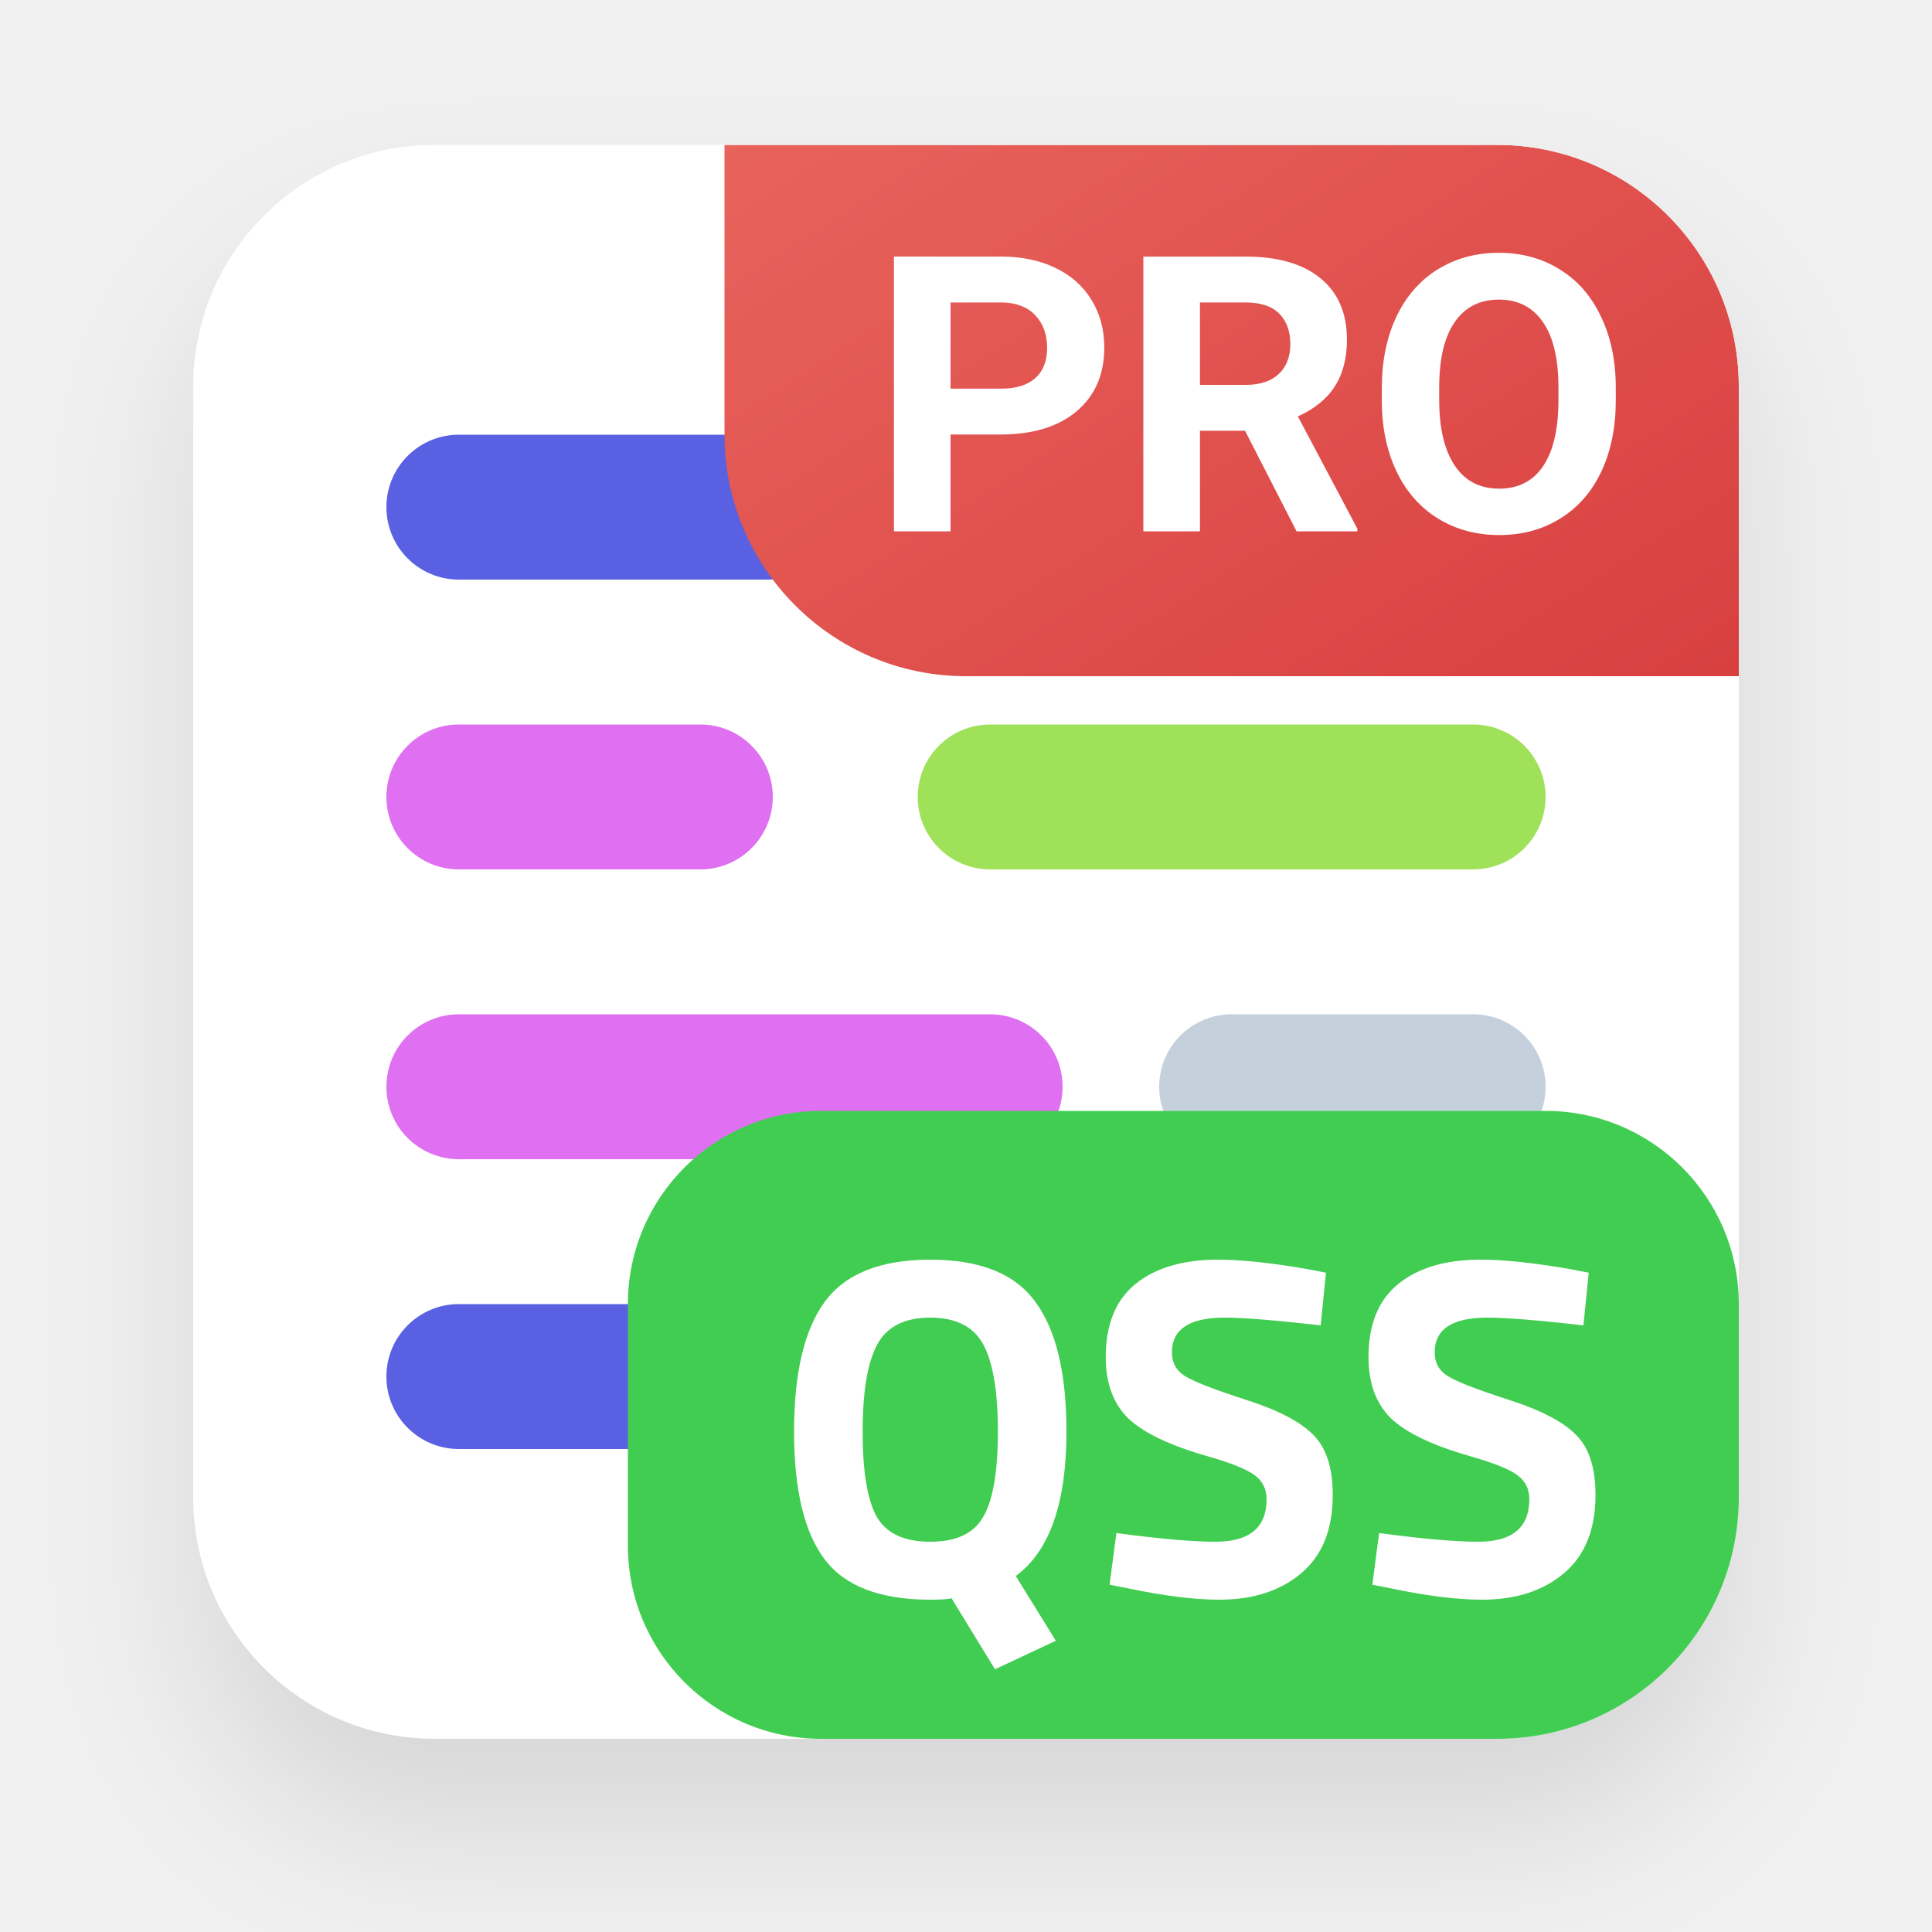
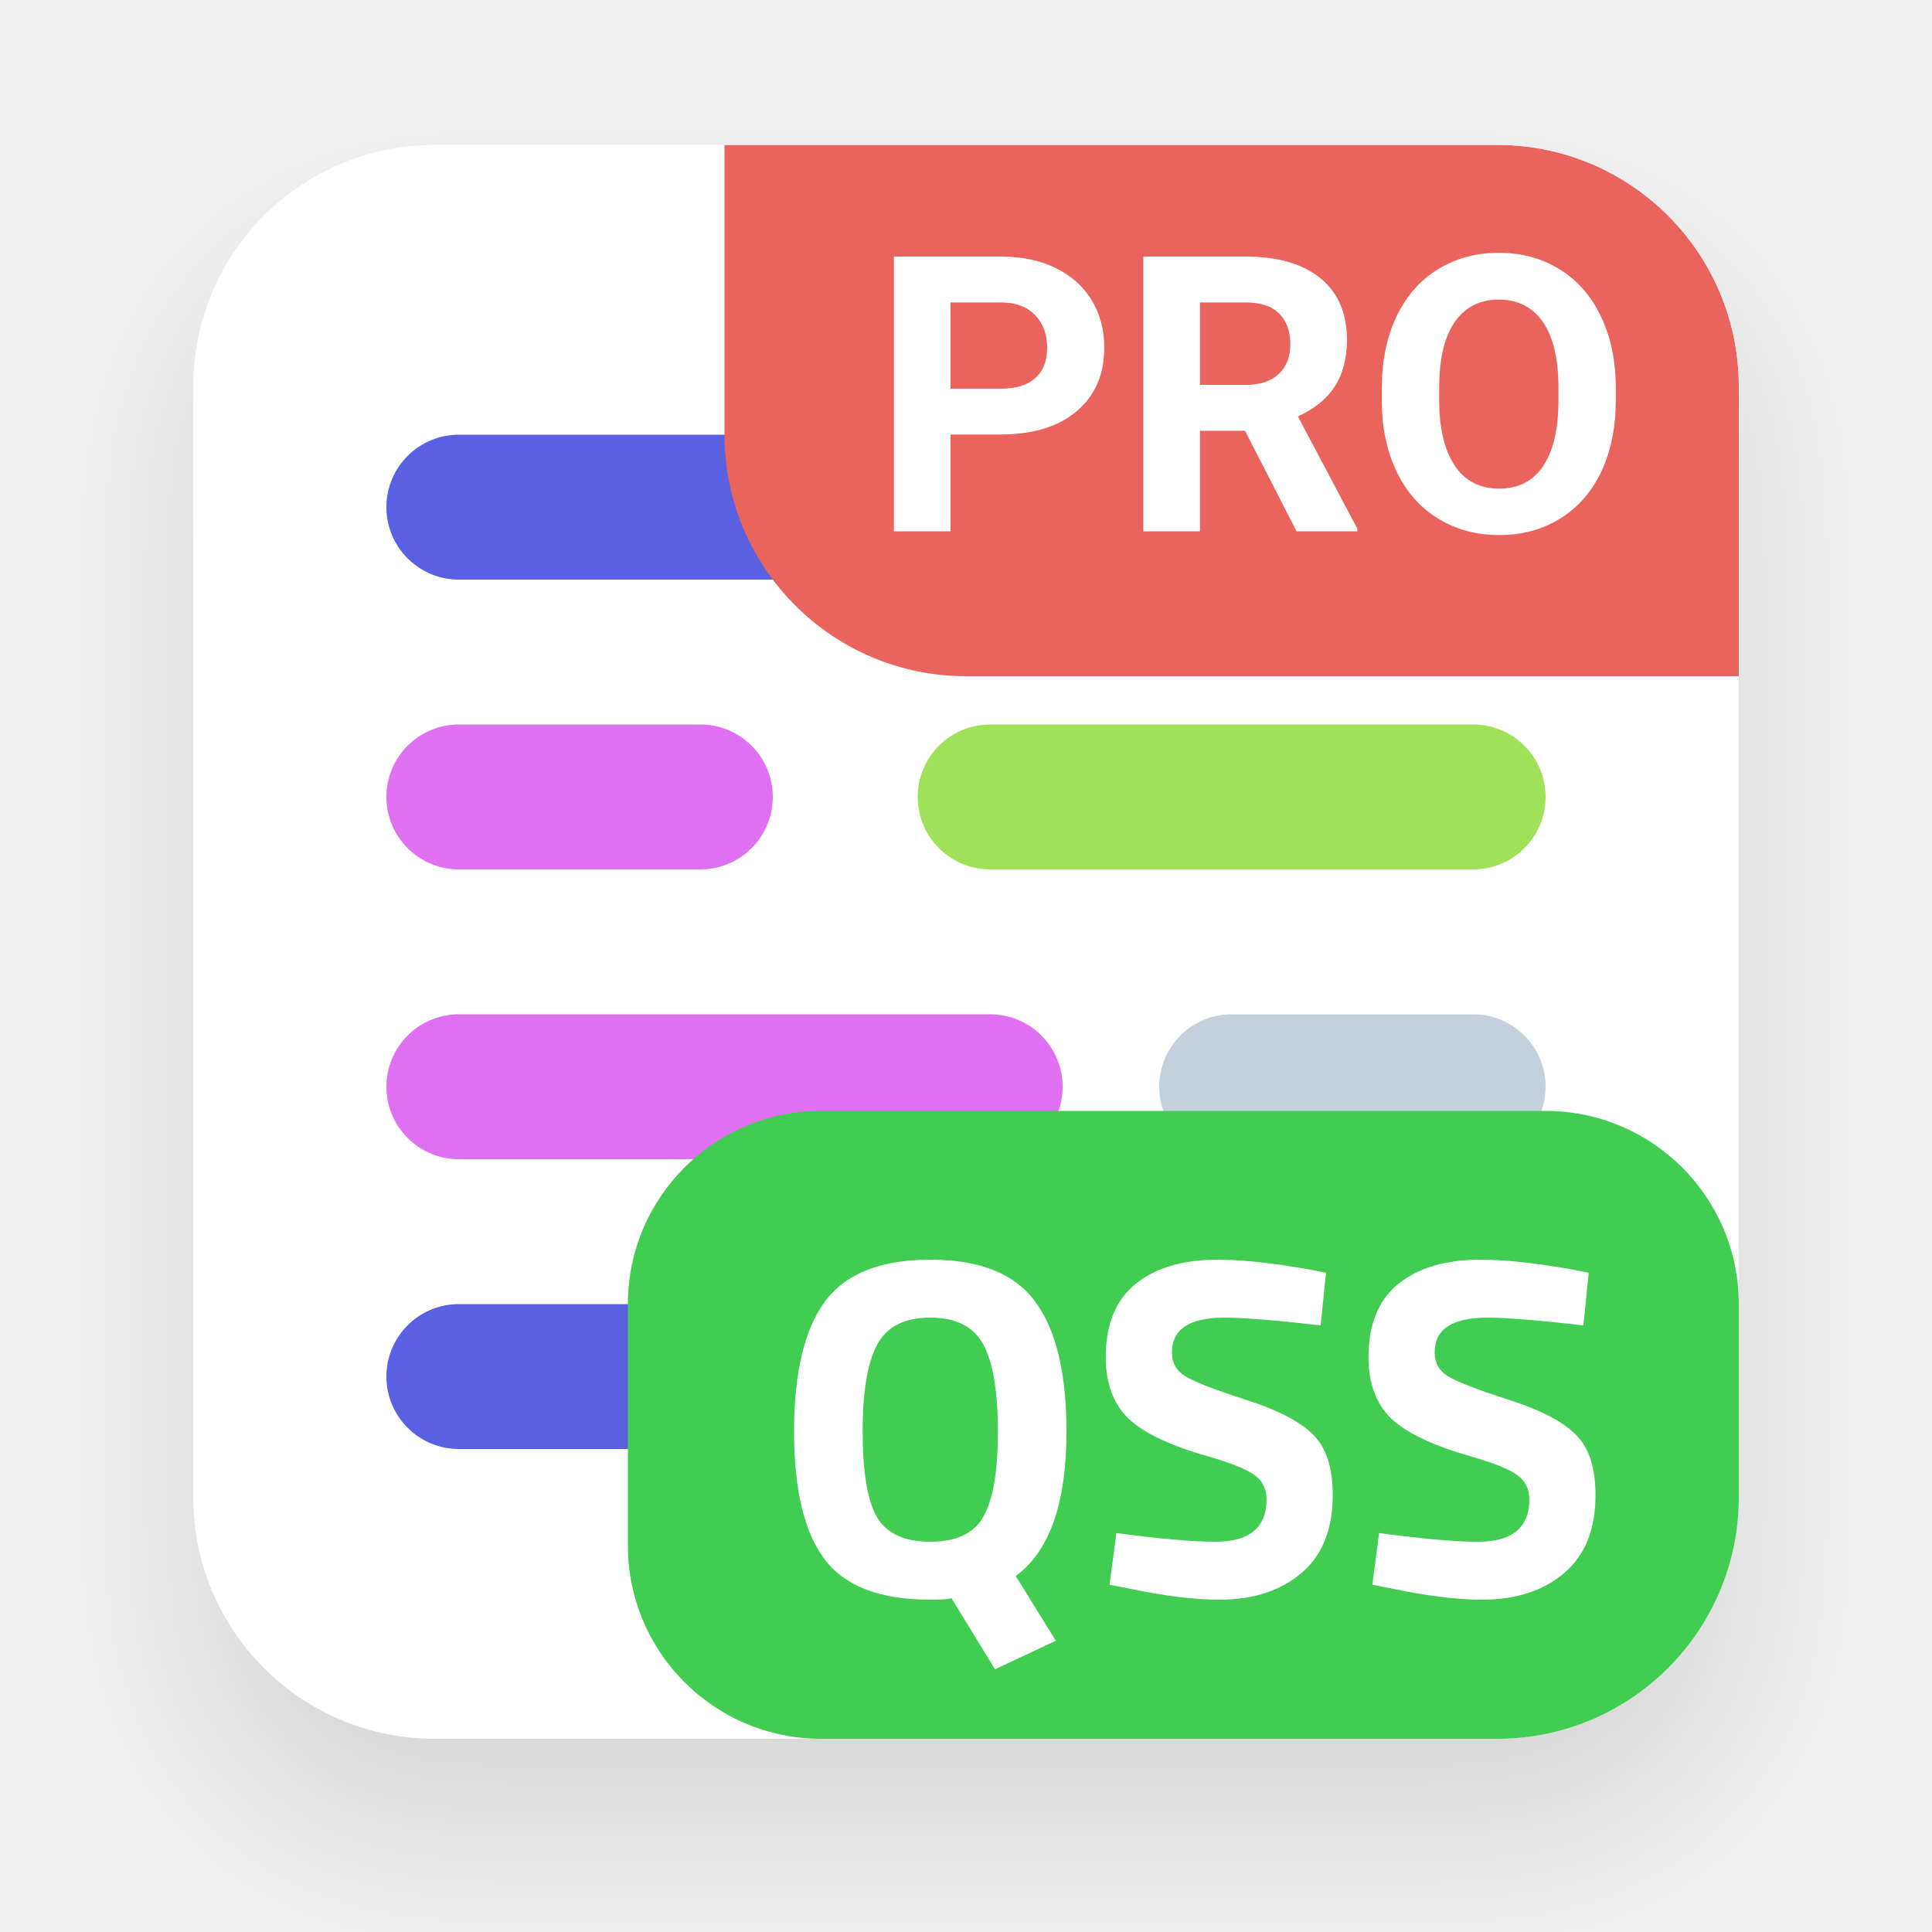
- <svg xmlns="http://www.w3.org/2000/svg" width="80" height="80" viewBox="0 0 40 40" fill="none">
+ <svg xmlns="http://www.w3.org/2000/svg" width="40" height="40" viewBox="0 0 40 40" fill="none">
  <g clip-path="url(#clip0)">
    <g filter="url(#filter0_d)">
      <rect x="4" y="3" width="32" height="33" rx="5" fill="white" />
    </g>
    <mask id="mask0" mask-type="alpha" maskUnits="userSpaceOnUse" x="4" y="3" width="32" height="33">
      <rect x="4" y="3" width="32" height="33" rx="5" fill="white" />
    </mask>
    <g mask="url(#mask0)">
      <rect x="8" y="9" width="17" height="3" rx="1.5" fill="#5960E2" />
      <rect x="8" y="21" width="14" height="3" rx="1.5" fill="#DF70F2" />
      <rect x="8" y="15" width="8" height="3" rx="1.5" fill="#DF70F2" />
      <rect x="8" y="27" width="8" height="3" rx="1.5" fill="#5960E2" />
      <rect x="27" y="9" width="5" height="3" rx="1.5" fill="#C4D0DC" />
      <rect x="24" y="21" width="8" height="3" rx="1.5" fill="#C4D0DC" />
      <rect x="19" y="15" width="13" height="3" rx="1.5" fill="#9FE259" />
      <rect x="19" y="27" width="13" height="3" rx="1.5" fill="#9FE259" />
      <rect x="13" y="23" width="23" height="13" rx="4" fill="#41CD52" />
-       <path d="M15 3H31C33.761 3 36 5.239 36 8V14H20C17.239 14 15 11.761 15 9V3Z" fill="url(#paint0_linear)" />
+       <path d="M15 3H31C33.761 3 36 5.239 36 8V14H20C17.239 14 15 11.761 15 9V3Z" fill="#E9645C" />
      <path d="M19.26 33.12C18.22 33.12 17.49 32.84 17.07 32.28C16.65 31.72 16.44 30.84 16.44 29.64C16.44 28.433 16.65 27.54 17.07 26.96C17.497 26.373 18.227 26.08 19.26 26.08C20.293 26.08 21.02 26.373 21.44 26.96C21.867 27.54 22.08 28.433 22.08 29.64C22.08 31.12 21.73 32.117 21.03 32.63L21.86 33.97L20.6 34.56L19.7 33.09C19.633 33.11 19.487 33.12 19.26 33.12ZM18.15 31.4C18.35 31.747 18.72 31.92 19.26 31.92C19.8 31.92 20.167 31.747 20.36 31.4C20.56 31.053 20.66 30.467 20.66 29.64C20.66 28.813 20.56 28.213 20.36 27.84C20.16 27.467 19.793 27.28 19.26 27.28C18.727 27.28 18.36 27.467 18.16 27.84C17.96 28.213 17.86 28.813 17.86 29.64C17.86 30.467 17.957 31.053 18.15 31.4ZM25.353 27.28C24.627 27.28 24.263 27.52 24.263 28C24.263 28.213 24.353 28.377 24.533 28.49C24.713 28.603 25.133 28.767 25.793 28.98C26.46 29.193 26.927 29.437 27.193 29.71C27.46 29.977 27.593 30.39 27.593 30.95C27.593 31.663 27.377 32.203 26.943 32.57C26.51 32.937 25.943 33.12 25.243 33.12C24.723 33.12 24.087 33.04 23.333 32.88L22.973 32.81L23.113 31.74C24.007 31.86 24.69 31.92 25.163 31.92C25.87 31.92 26.223 31.627 26.223 31.04C26.223 30.827 26.14 30.66 25.973 30.54C25.813 30.42 25.49 30.29 25.003 30.15C24.23 29.93 23.683 29.67 23.363 29.37C23.05 29.063 22.893 28.64 22.893 28.1C22.893 27.42 23.1 26.913 23.513 26.58C23.927 26.247 24.493 26.08 25.213 26.08C25.707 26.08 26.333 26.147 27.093 26.28L27.453 26.35L27.343 27.44C26.403 27.333 25.74 27.28 25.353 27.28ZM30.793 27.28C30.066 27.28 29.703 27.52 29.703 28C29.703 28.213 29.793 28.377 29.973 28.49C30.153 28.603 30.573 28.767 31.233 28.98C31.9 29.193 32.366 29.437 32.633 29.71C32.9 29.977 33.033 30.39 33.033 30.95C33.033 31.663 32.816 32.203 32.383 32.57C31.95 32.937 31.383 33.12 30.683 33.12C30.163 33.12 29.526 33.04 28.773 32.88L28.413 32.81L28.553 31.74C29.446 31.86 30.13 31.92 30.603 31.92C31.31 31.92 31.663 31.627 31.663 31.04C31.663 30.827 31.58 30.66 31.413 30.54C31.253 30.42 30.93 30.29 30.443 30.15C29.67 29.93 29.123 29.67 28.803 29.37C28.49 29.063 28.333 28.64 28.333 28.1C28.333 27.42 28.54 26.913 28.953 26.58C29.366 26.247 29.933 26.08 30.653 26.08C31.146 26.08 31.773 26.147 32.533 26.28L32.893 26.35L32.783 27.44C31.843 27.333 31.18 27.28 30.793 27.28Z" fill="white" />
      <path d="M19.68 8.996V11H18.508V5.312H20.727C21.154 5.312 21.529 5.391 21.852 5.547C22.177 5.703 22.427 5.926 22.602 6.215C22.776 6.501 22.863 6.828 22.863 7.195C22.863 7.753 22.672 8.193 22.289 8.516C21.909 8.836 21.381 8.996 20.707 8.996H19.68ZM19.68 8.047H20.727C21.037 8.047 21.272 7.974 21.434 7.828C21.598 7.682 21.68 7.474 21.68 7.203C21.68 6.924 21.598 6.699 21.434 6.527C21.27 6.355 21.043 6.267 20.754 6.262H19.68V8.047ZM25.777 8.918H24.844V11H23.672V5.312H25.785C26.457 5.312 26.975 5.462 27.34 5.762C27.704 6.061 27.887 6.484 27.887 7.031C27.887 7.419 27.802 7.743 27.633 8.004C27.466 8.262 27.212 8.467 26.871 8.621L28.102 10.945V11H26.844L25.777 8.918ZM24.844 7.969H25.789C26.083 7.969 26.311 7.895 26.473 7.746C26.634 7.595 26.715 7.388 26.715 7.125C26.715 6.857 26.638 6.646 26.484 6.492C26.333 6.339 26.1 6.262 25.785 6.262H24.844V7.969ZM33.453 8.285C33.453 8.845 33.354 9.336 33.156 9.758C32.958 10.18 32.675 10.505 32.305 10.734C31.938 10.963 31.516 11.078 31.039 11.078C30.568 11.078 30.147 10.965 29.777 10.738C29.408 10.512 29.121 10.189 28.918 9.77C28.715 9.348 28.612 8.863 28.609 8.316V8.035C28.609 7.475 28.71 6.983 28.91 6.559C29.113 6.132 29.398 5.805 29.766 5.578C30.135 5.349 30.557 5.234 31.031 5.234C31.505 5.234 31.926 5.349 32.293 5.578C32.663 5.805 32.948 6.132 33.148 6.559C33.352 6.983 33.453 7.474 33.453 8.031V8.285ZM32.266 8.027C32.266 7.431 32.159 6.978 31.945 6.668C31.732 6.358 31.427 6.203 31.031 6.203C30.638 6.203 30.335 6.357 30.121 6.664C29.908 6.969 29.799 7.417 29.797 8.008V8.285C29.797 8.866 29.904 9.316 30.117 9.637C30.331 9.957 30.638 10.117 31.039 10.117C31.432 10.117 31.734 9.964 31.945 9.656C32.156 9.346 32.263 8.896 32.266 8.305V8.027Z" fill="white" />
    </g>
  </g>
  <defs>
    <filter id="filter0_d" x="1" y="2" width="38" height="39" filterUnits="userSpaceOnUse" color-interpolation-filters="sRGB">
      <feFlood flood-opacity="0" result="BackgroundImageFix" />
      <feColorMatrix in="SourceAlpha" type="matrix" values="0 0 0 0 0 0 0 0 0 0 0 0 0 0 0 0 0 0 127 0" />
      <feOffset dy="2" />
      <feGaussianBlur stdDeviation="1.5" />
      <feColorMatrix type="matrix" values="0 0 0 0 0 0 0 0 0 0 0 0 0 0 0 0 0 0 0.1 0" />
      <feBlend mode="normal" in2="BackgroundImageFix" result="effect1_dropShadow" />
      <feBlend mode="normal" in="SourceGraphic" in2="effect1_dropShadow" result="shape" />
    </filter>
-     <linearGradient id="paint0_linear" x1="-20.143" y1="-7.267" x2="5.857" y2="33.165" gradientUnits="userSpaceOnUse">
-       <stop stop-color="#FF9283" />
-       <stop offset="1" stop-color="#D84040" />
-     </linearGradient>
    <clipPath id="clip0">
      <rect width="40" height="40" fill="white" />
    </clipPath>
  </defs>
</svg>
